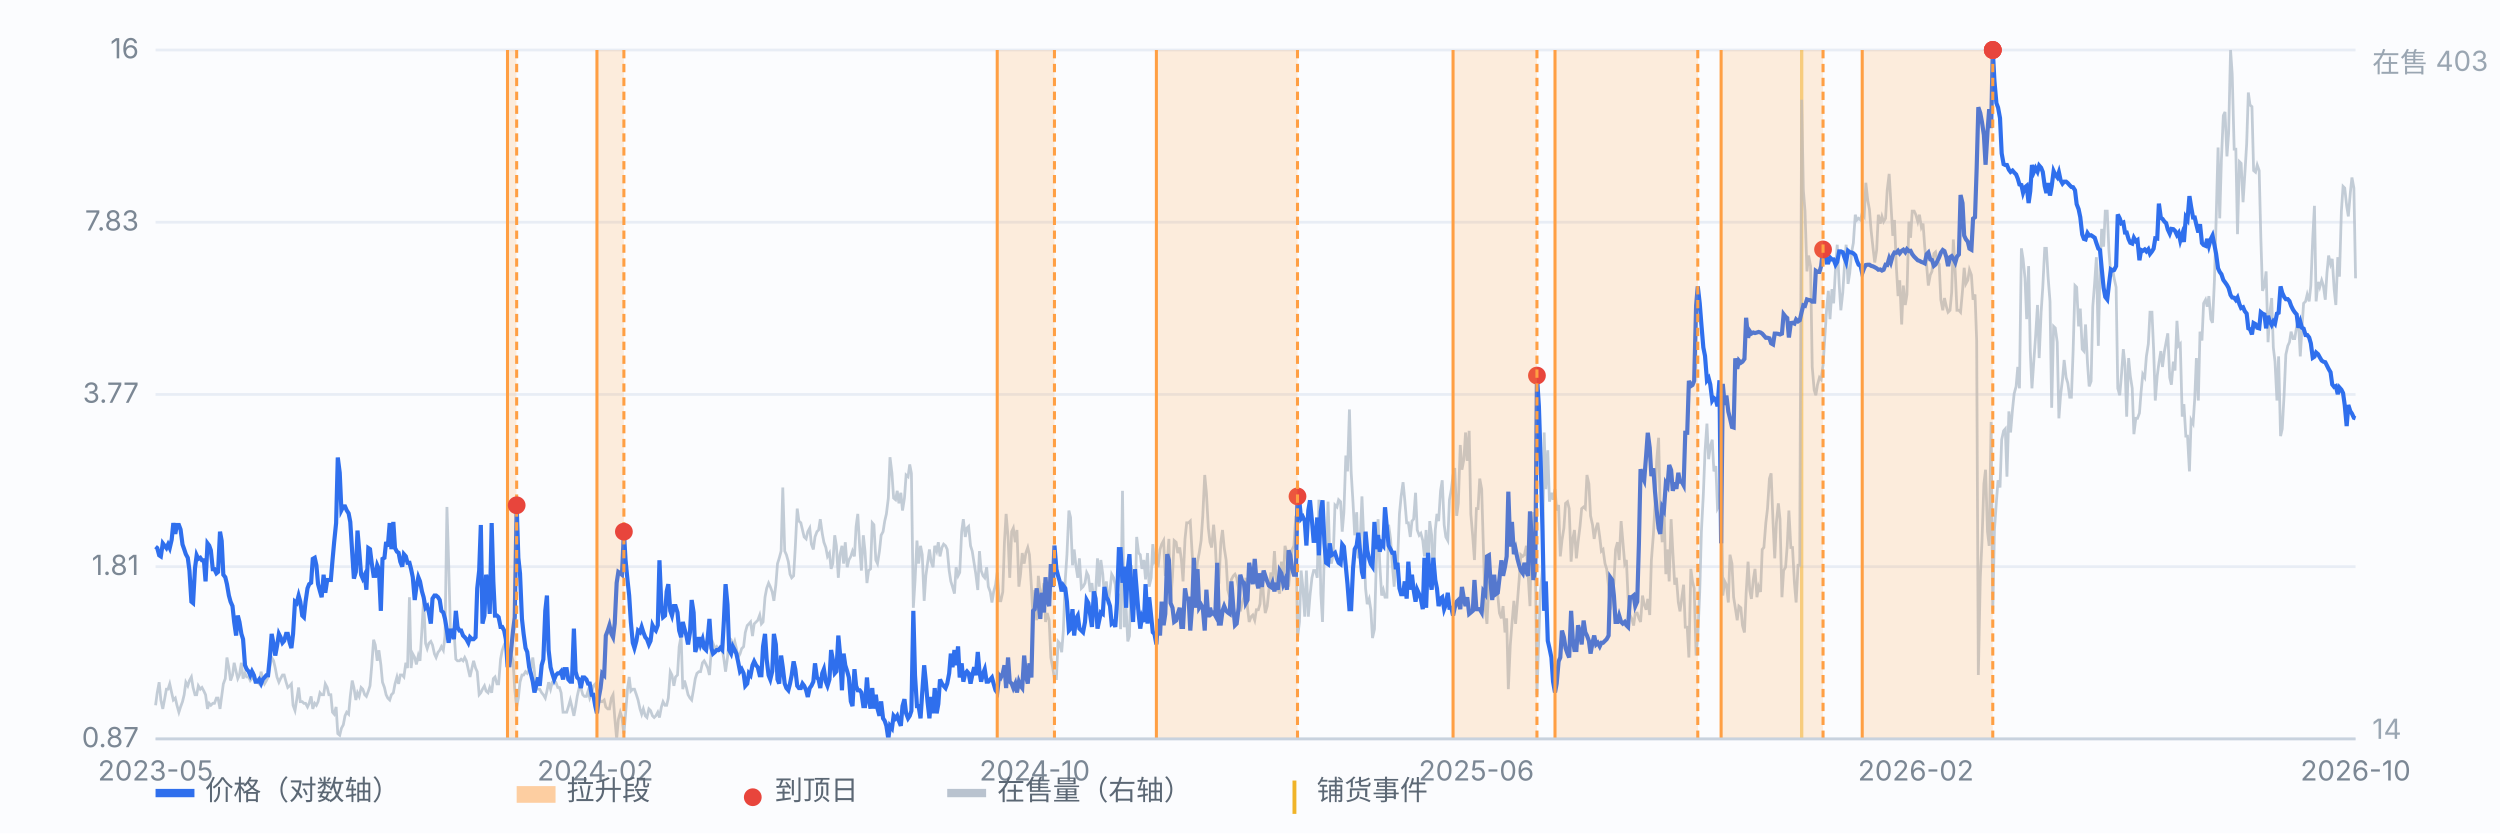
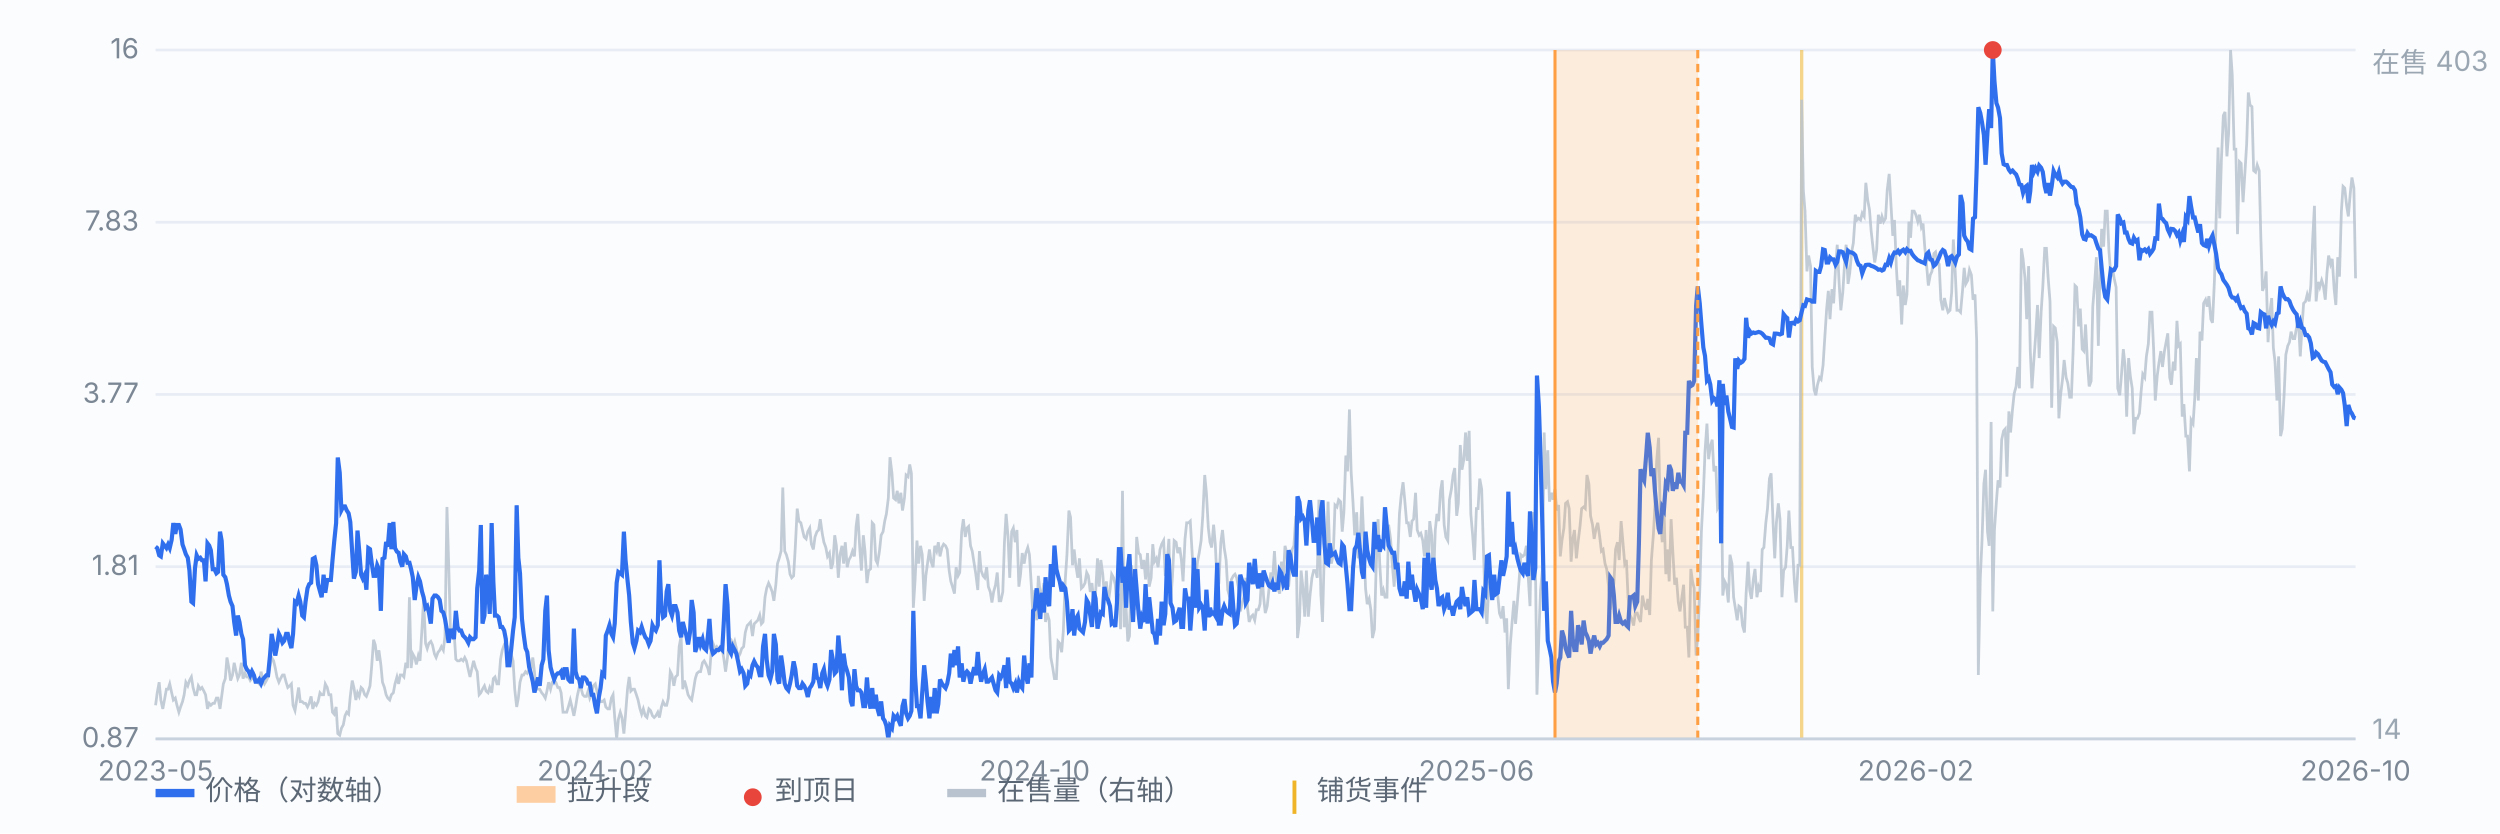
<svg xmlns="http://www.w3.org/2000/svg" viewBox="0 0 900 300" preserveAspectRatio="xMidYMid meet" style="width:100%;max-width:900px;height:auto;display:block" font-family="-apple-system,Segoe UI,Microsoft YaHei,sans-serif" font-size="10">
  <rect x="0" y="0" width="900" height="300" fill="#fbfcfe" />
  <line x1="56" y1="266.0" x2="848" y2="266.0" stroke="#e8edf5" stroke-width="1" />
  <text x="50" y="269.0" text-anchor="end" fill="#7b8794">0.87</text>
  <line x1="56" y1="204.0" x2="848" y2="204.0" stroke="#e8edf5" stroke-width="1" />
  <text x="50" y="207.0" text-anchor="end" fill="#7b8794">1.81</text>
  <line x1="56" y1="142.0" x2="848" y2="142.0" stroke="#e8edf5" stroke-width="1" />
  <text x="50" y="145.0" text-anchor="end" fill="#7b8794">3.77</text>
  <line x1="56" y1="80.0" x2="848" y2="80.0" stroke="#e8edf5" stroke-width="1" />
  <text x="50" y="83.0" text-anchor="end" fill="#7b8794">7.83</text>
  <line x1="56" y1="18.0" x2="848" y2="18.0" stroke="#e8edf5" stroke-width="1" />
  <text x="50" y="21.0" text-anchor="end" fill="#7b8794">16</text>
  <line x1="648.6" y1="18" x2="648.6" y2="266" stroke="#f0b429" stroke-width="1.2" opacity="0.55" />
  <path d="M56.0 253.9 L56.6 249.4 L57.3 245.6 L57.9 252.0 L58.6 255.2 L59.2 252.0 L59.9 248.1 L60.5 248.1 L61.1 246.2 L61.8 249.4 L62.4 252.0 L63.1 251.3 L63.7 253.9 L64.4 256.4 L65.0 254.5 L65.7 252.6 L66.3 250.1 L66.9 245.6 L67.6 246.9 L68.2 245.0 L68.9 243.7 L69.5 247.5 L70.2 250.1 L70.8 250.1 L71.4 246.9 L72.1 248.1 L72.7 247.5 L73.4 248.8 L74.0 250.1 L74.7 255.2 L75.3 253.2 L75.9 253.9 L76.6 253.2 L77.2 253.2 L77.9 251.3 L78.5 251.3 L79.2 255.2 L79.8 250.7 L80.4 246.2 L81.1 244.3 L81.7 236.7 L82.4 240.5 L83.0 245.0 L83.7 243.0 L84.3 238.6 L85.0 241.8 L85.6 244.3 L86.2 243.0 L86.9 238.6 L87.5 244.3 L88.2 242.4 L88.8 243.7 L89.5 243.7 L90.1 245.0 L90.7 244.3 L91.4 243.0 L92.0 245.6 L92.7 245.6 L93.3 246.2 L94.0 241.8 L94.6 245.0 L95.2 246.2 L95.9 245.0 L96.5 243.7 L97.2 239.9 L97.8 236.7 L98.5 237.9 L99.1 240.5 L99.7 243.7 L100.4 245.6 L101.0 244.3 L101.7 243.0 L102.3 243.0 L103.0 245.6 L103.6 247.5 L104.3 246.9 L104.9 246.2 L105.5 253.9 L106.2 255.8 L106.8 252.0 L107.5 247.5 L108.1 252.6 L108.8 252.6 L109.4 253.2 L110.0 253.2 L110.7 254.5 L111.3 253.2 L112.0 250.7 L112.6 255.2 L113.3 253.2 L113.9 253.9 L114.5 252.6 L115.2 249.4 L115.8 250.1 L116.5 250.1 L117.1 246.2 L117.8 247.5 L118.4 250.1 L119.1 250.1 L119.7 256.4 L120.3 257.1 L121.0 254.5 L121.6 264.1 L122.3 264.7 L122.9 262.2 L123.6 260.9 L124.2 257.7 L124.8 256.4 L125.5 257.1 L126.1 250.7 L126.8 245.0 L127.4 247.5 L128.1 252.0 L128.7 249.4 L129.3 250.7 L130.0 247.5 L130.6 248.1 L131.3 250.1 L131.9 250.7 L132.6 248.8 L133.2 246.9 L133.8 239.9 L134.5 230.3 L135.1 232.2 L135.8 237.9 L136.4 234.1 L137.1 239.2 L137.7 245.6 L138.4 247.5 L139.0 250.1 L139.6 251.3 L140.3 252.0 L140.9 250.1 L141.6 249.4 L142.2 246.2 L142.9 243.7 L143.5 246.2 L144.1 243.0 L144.8 243.0 L145.4 243.7 L146.1 238.6 L146.7 240.5 L147.4 215.0 L148.0 240.5 L148.6 235.4 L149.3 236.7 L149.9 239.2 L150.6 236.0 L151.2 237.9 L151.9 226.5 L152.5 215.6 L153.2 231.6 L153.8 233.5 L154.4 231.6 L155.1 230.9 L155.7 232.2 L156.4 235.4 L157.0 236.7 L157.7 234.8 L158.3 234.1 L158.9 232.8 L159.6 234.1 L160.2 229.0 L160.9 182.5 L161.5 202.2 L162.2 228.4 L162.8 226.5 L163.4 226.5 L164.1 237.3 L164.7 237.9 L165.4 237.9 L166.0 237.3 L166.7 237.9 L167.3 236.7 L167.9 237.9 L168.6 241.1 L169.2 243.7 L169.9 240.5 L170.5 237.9 L171.2 240.5 L171.8 241.8 L172.5 250.1 L173.1 249.4 L173.7 248.1 L174.4 246.9 L175.0 248.8 L175.7 249.4 L176.3 247.5 L177.0 249.4 L177.6 244.3 L178.2 243.7 L178.9 246.2 L179.5 246.2 L180.2 237.3 L180.8 234.1 L181.5 232.2 L182.1 232.8 L182.7 232.8 L183.4 234.8 L184.0 235.4 L184.7 237.9 L185.3 248.1 L186.0 254.5 L186.6 251.3 L187.2 245.6 L187.9 243.0 L188.5 243.0 L189.2 241.8 L189.8 242.4 L190.5 241.1 L191.1 241.1 L191.8 236.7 L192.4 241.8 L193.0 248.1 L193.7 248.1 L194.3 248.1 L195.0 249.4 L195.6 250.1 L196.3 251.3 L196.9 248.8 L197.5 245.6 L198.2 248.1 L198.8 245.6 L199.5 245.0 L200.1 245.6 L200.8 247.5 L201.4 247.5 L202.0 249.4 L202.7 256.4 L203.3 256.4 L204.0 256.4 L204.6 254.5 L205.3 252.0 L205.9 254.5 L206.6 257.7 L207.2 254.5 L207.8 250.7 L208.5 247.5 L209.1 247.5 L209.8 250.1 L210.4 250.7 L211.1 250.7 L211.7 248.8 L212.3 251.3 L213.0 249.4 L213.6 246.9 L214.3 246.2 L214.9 248.8 L215.6 251.3 L216.2 252.6 L216.8 252.6 L217.5 252.0 L218.1 254.5 L218.8 255.2 L219.4 255.2 L220.1 251.3 L220.7 250.1 L221.3 258.3 L222.0 266.0 L222.6 259.0 L223.3 256.4 L223.9 258.3 L224.6 264.1 L225.2 257.1 L225.9 248.1 L226.5 243.7 L227.1 248.8 L227.8 248.1 L228.4 248.1 L229.1 250.1 L229.7 252.0 L230.4 255.2 L231.0 257.1 L231.6 255.2 L232.3 257.7 L232.9 258.3 L233.6 255.2 L234.2 255.8 L234.9 257.7 L235.5 258.3 L236.1 257.7 L236.8 256.4 L237.4 258.3 L238.1 254.5 L238.7 252.6 L239.4 253.9 L240.0 253.9 L240.6 251.3 L241.3 241.8 L241.9 243.0 L242.6 246.9 L243.2 243.7 L243.9 243.0 L244.5 232.8 L245.2 229.0 L245.8 248.1 L246.4 245.0 L247.1 247.5 L247.7 250.1 L248.4 251.3 L249.0 252.0 L249.7 248.1 L250.3 244.3 L250.9 242.4 L251.6 241.8 L252.2 241.8 L252.9 238.6 L253.5 237.9 L254.2 239.2 L254.8 240.5 L255.4 243.0 L256.1 233.5 L256.7 231.6 L257.4 233.5 L258.0 232.8 L258.7 234.1 L259.3 232.8 L260.0 233.5 L260.6 237.3 L261.2 241.8 L261.9 236.7 L262.5 229.7 L263.2 230.3 L263.8 232.8 L264.5 230.9 L265.1 233.5 L265.7 236.7 L266.4 235.4 L267.0 233.5 L267.7 232.8 L268.3 227.7 L269.0 225.2 L269.6 224.6 L270.2 223.9 L270.9 229.0 L271.5 224.6 L272.2 223.9 L272.8 223.3 L273.5 221.4 L274.1 224.6 L274.7 223.9 L275.4 215.0 L276.0 211.8 L276.7 209.9 L277.3 211.2 L278.0 213.1 L278.6 216.3 L279.3 210.5 L279.9 202.9 L280.5 201.0 L281.2 198.4 L281.8 175.5 L282.5 198.4 L283.1 199.7 L283.8 202.2 L284.4 206.7 L285.0 208.0 L285.7 207.3 L286.3 197.1 L287.0 183.1 L287.6 187.6 L288.3 188.2 L288.9 190.8 L289.5 193.3 L290.2 194.0 L290.8 191.4 L291.5 190.1 L292.1 195.9 L292.8 197.8 L293.4 193.3 L294.1 191.4 L294.7 190.8 L295.3 186.9 L296.0 192.0 L296.6 195.2 L297.3 197.1 L297.9 200.3 L298.6 199.1 L299.2 204.8 L299.8 202.9 L300.5 192.7 L301.1 196.5 L301.8 208.0 L302.4 199.7 L303.1 196.5 L303.7 202.9 L304.3 195.2 L305.0 204.2 L305.6 201.6 L306.3 200.3 L306.9 198.4 L307.6 200.3 L308.2 189.5 L308.8 185.0 L309.5 197.1 L310.1 205.4 L310.8 192.7 L311.4 198.4 L312.1 209.9 L312.7 205.4 L313.4 204.8 L314.0 188.2 L314.6 188.9 L315.3 201.6 L315.9 202.9 L316.6 198.4 L317.2 192.7 L317.9 191.4 L318.5 187.6 L319.1 185.0 L319.8 179.3 L320.4 164.6 L321.1 170.4 L321.7 179.3 L322.4 179.9 L323.0 176.7 L323.6 181.2 L324.3 177.4 L324.9 183.8 L325.6 179.3 L326.2 171.0 L326.9 171.6 L327.5 167.2 L328.1 170.4 L328.8 218.8 L329.4 209.3 L330.1 194.6 L330.7 202.9 L331.4 196.5 L332.0 199.7 L332.7 216.3 L333.3 207.3 L333.9 202.9 L334.6 197.8 L335.2 202.2 L335.9 204.2 L336.5 196.5 L337.2 198.4 L337.8 195.2 L338.4 200.3 L339.1 197.1 L339.7 195.9 L340.4 196.5 L341.0 197.8 L341.7 205.4 L342.3 209.3 L342.9 211.2 L343.6 213.7 L344.2 204.2 L344.9 207.3 L345.5 206.1 L346.2 191.4 L346.8 186.9 L347.5 193.3 L348.1 190.1 L348.7 189.5 L349.4 196.5 L350.0 198.4 L350.7 202.9 L351.3 206.7 L352.0 212.4 L352.6 198.4 L353.2 205.4 L353.9 207.3 L354.5 208.0 L355.2 204.2 L355.8 211.2 L356.5 213.1 L357.1 216.9 L357.7 213.1 L358.4 210.5 L359.0 206.1 L359.7 216.3 L360.3 216.3 L361.0 213.1 L361.6 195.2 L362.2 185.0 L362.9 193.3 L363.5 208.0 L364.2 191.4 L364.8 190.1 L365.5 195.2 L366.1 190.8 L366.8 211.2 L367.4 206.7 L368.0 199.1 L368.7 202.9 L369.3 199.1 L370.0 197.1 L370.6 199.7 L371.3 211.2 L371.9 222.6 L372.5 212.4 L373.2 223.3 L373.8 207.3 L374.5 213.7 L375.1 214.4 L375.8 209.9 L376.4 223.9 L377.0 220.7 L377.7 223.3 L378.3 236.7 L379.0 240.5 L379.6 244.3 L380.3 244.3 L380.9 230.9 L381.5 231.6 L382.2 234.8 L382.8 227.1 L383.5 208.6 L384.1 199.7 L384.8 183.8 L385.4 186.3 L386.1 203.5 L386.7 197.8 L387.3 203.5 L388.0 208.0 L388.6 201.0 L389.3 211.8 L389.9 211.2 L390.6 209.9 L391.2 206.1 L391.8 207.3 L392.5 213.1 L393.1 209.9 L393.8 216.9 L394.4 213.7 L395.1 201.0 L395.7 211.2 L396.3 201.6 L397.0 206.7 L397.6 215.0 L398.3 209.3 L398.9 217.5 L399.6 212.4 L400.2 206.7 L400.9 208.0 L401.5 210.5 L402.1 219.5 L402.8 213.7 L403.4 226.5 L404.1 176.7 L404.7 225.8 L405.4 218.8 L406.0 230.9 L406.6 229.0 L407.3 203.5 L407.9 209.3 L408.6 219.5 L409.2 193.3 L409.9 199.1 L410.5 199.7 L411.1 204.8 L411.8 201.6 L412.4 208.6 L413.1 199.1 L413.7 211.2 L414.4 208.0 L415.0 195.9 L415.6 202.2 L416.3 201.0 L416.9 204.2 L417.6 197.8 L418.2 195.9 L418.9 194.6 L419.5 207.3 L420.2 202.2 L420.8 194.0 L421.4 216.9 L422.1 207.3 L422.7 194.6 L423.4 195.2 L424.0 199.1 L424.7 197.1 L425.3 201.6 L425.9 209.3 L426.6 194.0 L427.2 188.2 L427.9 188.2 L428.5 187.6 L429.2 199.7 L429.8 208.6 L430.4 209.3 L431.1 202.2 L431.7 199.1 L432.4 194.6 L433.0 185.7 L433.7 171.0 L434.3 177.4 L435.0 190.1 L435.6 195.2 L436.2 197.1 L436.9 188.9 L437.5 195.9 L438.2 210.5 L438.8 209.9 L439.5 195.2 L440.1 190.8 L440.7 197.1 L441.4 201.6 L442.0 212.4 L442.7 215.0 L443.3 208.6 L444.0 207.3 L444.6 206.7 L445.2 208.0 L445.9 211.8 L446.5 220.1 L447.2 216.9 L447.8 215.0 L448.5 208.0 L449.1 218.8 L449.7 223.9 L450.4 222.0 L451.0 221.4 L451.7 223.3 L452.3 219.5 L453.0 219.5 L453.6 217.5 L454.3 206.1 L454.9 215.0 L455.5 220.7 L456.2 218.2 L456.8 212.4 L457.5 206.1 L458.1 209.3 L458.8 198.4 L459.4 208.6 L460.0 211.8 L460.7 213.7 L461.3 202.2 L462.0 208.0 L462.6 196.5 L463.3 199.1 L463.9 211.2 L464.5 204.2 L465.2 197.8 L465.8 196.5 L466.5 185.7 L467.1 229.7 L467.8 223.9 L468.4 205.4 L469.0 211.2 L469.7 222.0 L470.3 205.4 L471.0 222.0 L471.6 214.4 L472.3 208.0 L472.9 205.4 L473.6 205.4 L474.2 208.0 L474.8 179.9 L475.5 213.7 L476.1 223.9 L476.8 197.1 L477.4 202.2 L478.1 180.6 L478.7 199.1 L479.3 202.9 L480.0 199.1 L480.6 181.8 L481.3 182.5 L481.9 179.9 L482.6 180.6 L483.2 191.4 L483.8 184.4 L484.5 164.0 L485.1 169.7 L485.8 147.4 L486.4 169.7 L487.1 181.2 L487.7 192.7 L488.4 184.4 L489.0 201.0 L489.6 196.5 L490.3 178.7 L490.9 192.7 L491.6 211.8 L492.2 217.5 L492.9 215.6 L493.5 219.5 L494.1 229.7 L494.8 226.5 L495.4 204.8 L496.1 186.9 L496.7 202.9 L497.4 214.4 L498.0 212.4 L498.6 215.0 L499.3 215.0 L499.9 188.9 L500.6 194.0 L501.2 202.9 L501.9 211.2 L502.5 199.7 L503.1 202.9 L503.8 185.0 L504.4 178.7 L505.1 173.6 L505.7 179.9 L506.4 188.2 L507.0 188.2 L507.7 193.3 L508.3 187.6 L508.9 186.9 L509.6 177.4 L510.2 190.8 L510.9 192.7 L511.5 192.0 L512.2 194.6 L512.8 200.3 L513.4 190.8 L514.1 205.4 L514.7 187.6 L515.4 192.7 L516.0 210.5 L516.7 190.8 L517.3 185.0 L517.9 187.6 L518.6 176.7 L519.2 172.9 L519.9 188.9 L520.5 193.3 L521.2 194.6 L521.8 179.9 L522.5 176.1 L523.1 171.0 L523.7 168.5 L524.4 185.7 L525.0 181.2 L525.7 160.2 L526.3 169.1 L527.0 165.3 L527.6 155.7 L528.2 165.9 L528.9 155.1 L529.5 185.0 L530.2 193.3 L530.8 201.6 L531.5 183.1 L532.1 183.1 L532.7 172.3 L533.4 176.1 L534.0 196.5 L534.7 219.5 L535.3 224.6 L536.0 209.9 L536.6 208.6 L537.2 212.4 L537.9 211.8 L538.5 209.9 L539.2 214.4 L539.8 220.7 L540.5 222.6 L541.1 218.2 L541.8 227.7 L542.4 222.6 L543.0 248.1 L543.7 232.2 L544.3 224.6 L545.0 216.3 L545.6 224.6 L546.3 216.3 L546.9 208.6 L547.5 199.7 L548.2 200.3 L548.8 199.7 L549.5 196.5 L550.1 206.7 L550.8 218.2 L551.4 187.6 L552.0 184.4 L552.7 197.8 L553.3 250.1 L554.0 228.4 L554.6 212.4 L555.3 204.8 L555.9 155.7 L556.5 176.1 L557.2 162.1 L557.8 180.6 L558.5 177.4 L559.1 179.9 L559.8 176.1 L560.4 183.8 L561.1 181.8 L561.7 200.3 L562.3 194.6 L563.0 190.1 L563.6 181.2 L564.3 180.6 L564.9 183.1 L565.6 202.2 L566.2 194.0 L566.8 190.8 L567.5 201.0 L568.1 195.2 L568.8 189.5 L569.4 183.1 L570.1 182.5 L570.7 183.1 L571.3 171.0 L572.0 174.2 L572.6 185.7 L573.3 188.9 L573.9 194.0 L574.6 190.1 L575.2 188.2 L575.9 193.3 L576.5 198.4 L577.1 197.8 L577.8 202.9 L578.4 204.8 L579.1 211.2 L579.7 219.5 L580.4 215.0 L581.0 209.9 L581.6 197.8 L582.3 195.2 L582.9 201.6 L583.6 187.6 L584.2 194.6 L584.9 202.9 L585.5 201.6 L586.1 215.0 L586.8 221.4 L587.4 222.6 L588.1 225.2 L588.7 220.7 L589.4 220.7 L590.0 222.6 L590.6 223.9 L591.3 214.4 L591.9 217.5 L592.6 219.5 L593.2 215.6 L593.9 221.4 L594.5 201.6 L595.2 192.7 L595.8 181.8 L596.4 165.9 L597.1 157.6 L597.7 185.0 L598.4 195.2 L599.0 181.8 L599.7 206.7 L600.3 197.8 L600.9 209.3 L601.6 186.9 L602.2 198.4 L602.9 210.5 L603.5 208.0 L604.2 216.9 L604.8 220.1 L605.4 215.6 L606.1 210.5 L606.7 225.8 L607.4 225.8 L608.0 236.7 L608.7 204.8 L609.3 209.3 L609.9 211.8 L610.6 236.0 L611.2 229.0 L611.9 213.1 L612.5 191.4 L613.2 178.0 L613.8 162.7 L614.5 152.5 L615.1 165.3 L615.7 160.8 L616.4 158.3 L617.0 169.7 L617.7 167.8 L618.3 183.1 L619.0 181.8 L619.6 164.0 L620.2 214.4 L620.9 209.3 L621.5 210.5 L622.2 216.9 L622.8 199.7 L623.5 202.9 L624.1 215.0 L624.7 218.8 L625.4 223.3 L626.0 218.2 L626.7 218.8 L627.3 225.2 L628.0 227.7 L628.6 213.7 L629.3 202.2 L629.9 212.4 L630.5 215.6 L631.2 208.6 L631.8 204.8 L632.5 215.0 L633.1 211.2 L633.8 213.1 L634.4 197.8 L635.0 197.1 L635.7 188.2 L636.3 183.1 L637.0 172.3 L637.6 170.4 L638.3 188.2 L638.9 201.0 L639.5 188.2 L640.2 181.2 L640.8 186.9 L641.5 215.0 L642.1 205.4 L642.8 204.2 L643.4 196.5 L644.0 183.8 L644.7 197.1 L645.3 197.1 L646.0 209.9 L646.6 216.9 L647.3 203.5 L647.9 203.5 L648.6 35.9 L649.2 68.4 L649.8 76.0 L650.5 97.7 L651.1 92.0 L651.8 95.8 L652.4 132.1 L653.1 140.4 L653.7 142.3 L654.3 138.5 L655.0 135.9 L655.6 136.6 L656.3 131.5 L656.9 121.9 L657.6 111.1 L658.2 104.7 L658.8 114.9 L659.5 104.1 L660.1 109.2 L660.8 96.4 L661.4 88.1 L662.1 102.2 L662.7 111.7 L663.4 105.3 L664.0 95.8 L664.6 88.1 L665.3 102.2 L665.9 98.3 L666.6 90.7 L667.2 87.5 L667.9 77.3 L668.5 79.2 L669.1 78.6 L669.8 79.2 L670.4 76.7 L671.1 77.9 L671.7 65.8 L672.4 72.2 L673.0 75.4 L673.6 83.0 L674.3 89.4 L674.9 94.5 L675.6 90.0 L676.2 77.3 L676.9 80.5 L677.5 77.9 L678.1 79.8 L678.8 78.6 L679.4 68.4 L680.1 62.6 L680.7 72.8 L681.4 84.9 L682.0 79.2 L682.7 96.4 L683.3 106.6 L683.9 100.9 L684.6 116.8 L685.2 102.8 L685.9 109.8 L686.5 106.0 L687.2 79.8 L687.8 85.6 L688.4 76.0 L689.1 76.0 L689.7 77.3 L690.4 79.8 L691.0 77.3 L691.7 81.8 L692.3 80.5 L692.9 88.8 L693.6 95.8 L694.2 102.8 L694.9 99.0 L695.5 97.7 L696.2 91.3 L696.8 90.7 L697.4 93.9 L698.1 95.1 L698.7 107.9 L699.4 111.7 L700.0 107.3 L700.7 110.4 L701.3 112.4 L702.0 111.7 L702.6 105.3 L703.2 86.2 L703.9 98.3 L704.5 111.7 L705.2 111.7 L705.8 112.4 L706.5 104.7 L707.1 96.4 L707.7 102.2 L708.4 100.9 L709.0 97.1 L709.7 99.0 L710.3 107.9 L711.0 106.0 L711.6 122.6 L712.2 243.0 L712.9 208.0 L713.5 195.2 L714.2 174.2 L714.8 169.1 L715.5 191.4 L716.1 196.5 L716.8 151.9 L717.4 220.1 L718.0 190.8 L718.7 180.6 L719.3 172.9 L720.0 175.5 L720.6 158.3 L721.3 155.1 L721.9 154.4 L722.5 171.6 L723.2 148.1 L723.8 155.7 L724.5 147.4 L725.1 141.7 L725.8 139.1 L726.4 132.1 L727.0 139.8 L727.7 89.4 L728.3 93.2 L729.0 100.2 L729.6 114.9 L730.3 95.8 L730.9 126.4 L731.5 139.8 L732.2 129.6 L732.8 121.3 L733.5 109.8 L734.1 128.9 L734.8 112.4 L735.4 103.4 L736.1 89.4 L736.7 89.4 L737.3 99.6 L738.0 108.5 L738.6 146.8 L739.3 117.5 L739.9 118.1 L740.6 123.2 L741.2 150.6 L741.8 142.3 L742.5 136.6 L743.1 129.6 L743.8 135.9 L744.4 137.9 L745.1 143.0 L745.7 143.0 L746.3 127.0 L747.0 102.8 L747.6 103.4 L748.3 117.5 L748.9 111.1 L749.6 125.7 L750.2 126.4 L750.8 116.8 L751.5 130.8 L752.1 139.1 L752.8 137.2 L753.4 110.4 L754.1 101.5 L754.7 92.6 L755.4 124.5 L756.0 97.1 L756.6 82.4 L757.3 88.8 L757.9 76.0 L758.6 76.0 L759.2 90.0 L759.9 99.6 L760.5 96.4 L761.1 100.2 L761.8 103.4 L762.4 139.8 L763.1 142.3 L763.7 135.3 L764.4 125.7 L765.0 131.5 L765.6 150.0 L766.3 128.9 L766.9 135.3 L767.6 139.8 L768.2 156.3 L768.9 150.6 L769.5 150.6 L770.2 148.7 L770.8 141.0 L771.4 134.7 L772.1 135.9 L772.7 128.3 L773.4 123.8 L774.0 112.4 L774.7 112.4 L775.3 125.7 L775.9 144.2 L776.6 135.3 L777.2 130.8 L777.9 126.4 L778.5 132.1 L779.2 126.4 L779.8 123.2 L780.4 120.0 L781.1 135.9 L781.7 138.5 L782.4 130.2 L783.0 133.4 L783.7 115.5 L784.3 124.5 L784.9 123.8 L785.6 150.0 L786.2 145.5 L786.9 157.0 L787.5 157.0 L788.2 169.7 L788.8 151.2 L789.5 152.5 L790.1 143.6 L790.7 128.9 L791.4 144.2 L792.0 119.4 L792.7 122.6 L793.3 109.2 L794.0 107.9 L794.6 110.4 L795.2 106.6 L795.9 114.9 L796.5 116.2 L797.2 100.9 L797.8 79.2 L798.5 53.1 L799.1 78.6 L799.7 57.5 L800.4 41.6 L801.0 40.3 L801.7 56.3 L802.3 48.0 L803.0 18.0 L803.6 26.9 L804.3 53.7 L804.9 53.7 L805.5 84.3 L806.2 58.2 L806.8 58.8 L807.5 72.8 L808.1 63.3 L808.8 51.8 L809.4 33.3 L810.0 37.8 L810.7 38.4 L811.3 61.4 L812.0 62.0 L812.6 59.4 L813.3 61.4 L813.9 85.6 L814.5 104.7 L815.2 102.8 L815.8 97.7 L816.5 123.2 L817.1 113.0 L817.8 107.3 L818.4 125.1 L819.0 130.2 L819.7 144.2 L820.3 128.3 L821.0 157.0 L821.6 154.4 L822.3 141.7 L822.9 127.7 L823.6 124.5 L824.2 123.2 L824.8 119.4 L825.5 121.9 L826.1 121.9 L826.8 117.5 L827.4 114.9 L828.1 128.3 L828.7 118.1 L829.3 109.2 L830.0 108.5 L830.6 106.0 L831.3 108.5 L831.9 102.8 L832.6 85.6 L833.2 74.1 L833.8 108.5 L834.5 101.5 L835.1 103.4 L835.8 100.9 L836.4 102.8 L837.1 107.9 L837.7 98.3 L838.3 92.0 L839.0 95.1 L839.6 93.2 L840.3 104.1 L840.9 109.8 L841.6 92.6 L842.2 99.6 L842.9 76.0 L843.5 67.1 L844.1 67.7 L844.8 74.1 L845.4 77.9 L846.1 69.6 L846.7 63.9 L847.4 67.7 L848.0 100.2" fill="none" stroke="#b9c3cf" stroke-width="1" opacity="0.85" />
  <text x="854" y="26" fill="#9aa6b2">在售 403</text>
  <text x="854" y="266" fill="#9aa6b2">14</text>
  <path d="M56.0 196.8 L56.6 197.3 L57.3 199.9 L57.9 200.3 L58.6 195.6 L59.2 196.4 L59.9 197.3 L60.5 196.0 L61.1 197.3 L61.8 194.3 L62.4 188.3 L63.1 192.2 L63.7 189.0 L64.4 189.0 L65.0 190.6 L65.7 196.0 L66.3 197.7 L66.9 199.5 L67.6 200.8 L68.2 205.4 L68.9 216.6 L69.5 217.1 L70.2 204.5 L70.8 199.9 L71.4 201.2 L72.1 200.8 L72.7 201.7 L73.4 201.7 L74.0 209.3 L74.7 195.6 L75.3 196.4 L75.9 198.1 L76.6 204.9 L77.2 204.9 L77.9 206.4 L78.5 205.9 L79.2 191.4 L79.8 194.7 L80.4 206.9 L81.1 207.8 L81.7 210.3 L82.4 214.4 L83.0 216.6 L83.7 218.2 L84.3 223.9 L85.0 228.8 L85.6 221.6 L86.2 223.9 L86.9 228.2 L87.5 230.1 L88.2 239.5 L88.8 240.9 L89.5 241.7 L90.1 243.1 L90.7 241.7 L91.4 243.1 L92.0 245.4 L92.7 245.4 L93.3 244.6 L94.0 246.1 L94.6 244.6 L95.2 243.9 L95.9 243.1 L96.5 243.1 L97.2 236.0 L97.8 228.2 L98.5 232.0 L99.1 236.0 L99.7 232.7 L100.4 228.2 L101.0 229.4 L101.7 231.4 L102.3 230.7 L103.0 228.2 L103.6 228.2 L104.3 231.4 L104.9 233.3 L105.5 228.2 L106.2 216.6 L106.8 217.1 L107.5 214.4 L108.1 216.6 L108.8 221.6 L109.4 222.2 L110.0 216.6 L110.7 211.8 L111.3 210.3 L112.0 209.8 L112.6 201.2 L113.3 200.8 L113.9 203.5 L114.5 210.3 L115.2 212.9 L115.8 215.0 L116.5 206.9 L117.1 213.4 L117.8 208.8 L118.4 208.8 L119.1 208.8 L119.7 201.7 L120.3 195.1 L121.0 188.3 L121.6 164.7 L122.3 170.2 L122.9 183.7 L123.6 182.3 L124.2 182.3 L124.8 183.7 L125.5 184.8 L126.1 187.9 L126.8 199.0 L127.4 208.3 L128.1 205.9 L128.7 191.0 L129.3 198.1 L130.0 206.9 L130.6 208.3 L131.3 206.9 L131.9 212.3 L132.6 197.3 L133.2 197.7 L133.8 202.6 L134.5 207.3 L135.1 207.3 L135.8 203.5 L136.4 204.9 L137.1 219.9 L137.7 201.2 L138.4 200.8 L139.0 195.1 L139.6 196.8 L140.3 188.3 L140.9 197.7 L141.6 187.9 L142.2 197.3 L142.9 198.6 L143.5 199.0 L144.1 202.2 L144.8 204.0 L145.4 199.5 L146.1 200.3 L146.7 202.6 L147.4 202.6 L148.0 204.9 L148.6 207.8 L149.3 216.0 L149.9 211.3 L150.6 207.8 L151.2 209.3 L151.9 212.9 L152.5 215.0 L153.2 218.8 L153.8 218.2 L154.4 220.5 L155.1 224.5 L155.7 215.5 L156.4 214.4 L157.0 214.4 L157.7 215.0 L158.3 216.0 L158.9 219.9 L159.6 220.5 L160.2 222.8 L160.9 227.0 L161.5 231.4 L162.2 227.0 L162.8 227.0 L163.4 230.1 L164.1 219.9 L164.7 225.7 L165.4 227.0 L166.0 227.0 L166.7 228.8 L167.3 229.4 L167.9 230.1 L168.6 231.4 L169.2 229.4 L169.9 230.1 L170.5 230.1 L171.2 229.4 L171.8 211.8 L172.5 205.4 L173.1 189.0 L173.7 224.5 L174.4 221.6 L175.0 206.9 L175.7 210.8 L176.3 221.0 L177.0 188.3 L177.6 209.3 L178.2 221.6 L178.9 221.6 L179.5 222.2 L180.2 225.7 L180.8 225.7 L181.5 227.0 L182.1 230.1 L182.7 239.5 L183.4 239.5 L184.0 234.0 L184.7 227.0 L185.3 222.2 L186.0 181.9 L186.6 200.8 L187.2 206.4 L187.9 222.8 L188.5 228.2 L189.2 233.3 L189.8 234.7 L190.5 240.2 L191.1 242.4 L191.8 245.4 L192.4 249.3 L193.0 246.9 L193.7 243.9 L194.3 246.9 L195.0 239.5 L195.6 237.4 L196.3 219.9 L196.9 214.4 L197.5 234.0 L198.2 240.2 L198.8 242.4 L199.5 244.6 L200.1 243.1 L200.8 242.4 L201.4 242.4 L202.0 241.7 L202.7 244.6 L203.3 240.9 L204.0 240.9 L204.6 244.6 L205.3 245.4 L205.9 245.4 L206.6 226.3 L207.2 241.7 L207.8 243.9 L208.5 244.6 L209.1 247.7 L209.8 243.9 L210.4 243.9 L211.1 244.6 L211.7 246.1 L212.3 246.1 L213.0 250.1 L213.6 250.1 L214.3 254.2 L214.9 256.8 L215.6 250.9 L216.2 247.7 L216.8 242.4 L217.5 243.1 L218.1 228.8 L218.8 227.0 L219.4 225.1 L220.1 228.2 L220.7 229.4 L221.3 224.5 L222.0 209.8 L222.6 205.9 L223.3 206.4 L223.9 206.9 L224.6 191.4 L225.2 201.7 L225.9 208.8 L226.5 214.4 L227.1 223.9 L227.8 231.4 L228.4 233.3 L229.1 230.7 L229.7 227.0 L230.4 227.6 L231.0 225.7 L231.6 227.6 L232.3 229.4 L232.9 230.1 L233.6 232.0 L234.2 230.7 L234.9 225.1 L235.5 226.3 L236.1 227.0 L236.8 225.1 L237.4 201.7 L238.1 218.2 L238.7 222.2 L239.4 221.6 L240.0 212.9 L240.6 210.3 L241.3 219.9 L241.9 221.6 L242.6 218.2 L243.2 218.2 L243.9 220.5 L244.5 227.0 L245.2 229.4 L245.8 223.9 L246.4 226.3 L247.1 228.8 L247.7 232.0 L248.4 227.6 L249.0 216.0 L249.7 220.5 L250.3 234.7 L250.9 232.7 L251.6 229.4 L252.2 232.0 L252.9 230.1 L253.5 233.3 L254.2 234.0 L254.8 229.4 L255.4 222.8 L256.1 233.3 L256.7 235.3 L257.4 234.7 L258.0 234.0 L258.7 234.0 L259.3 233.3 L260.0 234.0 L260.6 223.4 L261.2 210.3 L261.9 217.7 L262.5 234.0 L263.2 235.3 L263.8 232.7 L264.5 234.0 L265.1 235.3 L265.7 238.1 L266.4 241.7 L267.0 240.9 L267.7 242.4 L268.3 246.9 L269.0 246.1 L269.6 242.4 L270.2 243.1 L270.9 239.5 L271.5 238.1 L272.2 239.5 L272.8 240.2 L273.5 243.1 L274.1 243.1 L274.7 232.7 L275.4 228.2 L276.0 237.4 L276.7 243.1 L277.3 244.6 L278.0 241.7 L278.6 228.2 L279.3 232.0 L279.9 244.6 L280.5 246.1 L281.2 236.0 L281.8 240.2 L282.5 246.1 L283.1 247.7 L283.8 248.5 L284.4 246.1 L285.0 243.1 L285.7 238.1 L286.3 240.9 L287.0 246.9 L287.6 247.7 L288.3 247.7 L288.9 246.1 L289.5 246.9 L290.2 248.5 L290.8 250.9 L291.5 247.7 L292.1 246.9 L292.8 245.4 L293.4 238.8 L294.1 243.9 L294.7 244.6 L295.3 247.7 L296.0 242.4 L296.6 240.9 L297.3 245.4 L297.9 246.9 L298.6 244.6 L299.2 234.0 L299.8 237.4 L300.5 242.4 L301.1 241.7 L301.8 228.8 L302.4 235.3 L303.1 248.5 L303.7 235.3 L304.3 239.5 L305.0 241.7 L305.6 243.9 L306.3 252.5 L306.9 254.2 L307.6 240.9 L308.2 246.9 L308.8 248.5 L309.5 248.5 L310.1 249.3 L310.8 254.2 L311.4 254.2 L312.1 243.9 L312.7 251.7 L313.4 255.1 L314.0 247.7 L314.6 255.1 L315.3 250.1 L315.9 255.1 L316.6 257.7 L317.2 252.5 L317.9 258.6 L318.5 259.5 L319.1 261.3 L319.8 266.0 L320.4 261.3 L321.1 262.2 L321.7 257.7 L322.4 258.6 L323.0 257.7 L323.6 259.5 L324.3 261.3 L324.9 254.2 L325.6 251.7 L326.2 256.8 L326.9 258.6 L327.5 257.7 L328.1 255.9 L328.8 219.9 L329.4 243.1 L330.1 254.2 L330.7 254.2 L331.4 258.6 L332.0 249.3 L332.7 239.5 L333.3 245.4 L333.9 252.5 L334.6 258.6 L335.2 250.9 L335.9 256.8 L336.5 247.7 L337.2 256.8 L337.8 253.4 L338.4 244.6 L339.1 246.1 L339.7 246.9 L340.4 247.7 L341.0 246.1 L341.7 242.4 L342.3 235.3 L342.9 240.2 L343.6 234.0 L344.2 239.5 L344.9 232.7 L345.5 243.9 L346.2 238.8 L346.8 245.4 L347.5 242.4 L348.1 241.7 L348.7 242.4 L349.4 246.1 L350.0 243.1 L350.7 240.2 L351.3 243.1 L352.0 234.7 L352.6 241.7 L353.2 245.4 L353.9 242.4 L354.5 240.9 L355.2 245.4 L355.8 245.4 L356.5 244.6 L357.1 243.9 L357.7 246.1 L358.4 248.5 L359.0 249.3 L359.7 243.1 L360.3 243.9 L361.0 242.4 L361.6 239.5 L362.2 247.7 L362.9 236.7 L363.5 245.4 L364.2 246.1 L364.8 247.7 L365.5 246.1 L366.1 249.3 L366.8 245.4 L367.4 246.9 L368.0 247.7 L368.7 236.0 L369.3 243.1 L370.0 246.1 L370.6 238.8 L371.3 243.9 L371.9 219.9 L372.5 219.3 L373.2 211.8 L373.8 216.0 L374.5 222.8 L375.1 213.4 L375.8 220.5 L376.4 207.8 L377.0 216.0 L377.7 218.2 L378.3 203.1 L379.0 211.3 L379.6 196.4 L380.3 204.9 L380.9 207.3 L381.5 209.3 L382.2 212.9 L382.8 210.8 L383.5 211.8 L384.1 216.6 L384.8 227.0 L385.4 226.3 L386.1 219.3 L386.7 228.8 L387.3 222.8 L388.0 221.6 L388.6 226.3 L389.3 227.0 L389.9 227.6 L390.6 223.9 L391.2 216.0 L391.8 217.1 L392.5 221.6 L393.1 225.7 L393.8 212.9 L394.4 215.5 L395.1 226.3 L395.7 223.4 L396.3 220.5 L397.0 221.0 L397.6 211.3 L398.3 215.0 L398.9 216.0 L399.6 218.2 L400.2 224.5 L400.9 223.9 L401.5 225.7 L402.1 217.1 L402.8 197.7 L403.4 197.7 L404.1 209.8 L404.7 204.0 L405.4 218.8 L406.0 204.9 L406.6 199.5 L407.3 215.0 L407.9 223.9 L408.6 204.9 L409.2 212.3 L409.9 221.0 L410.5 226.3 L411.1 222.2 L411.8 223.9 L412.4 210.3 L413.1 224.5 L413.7 215.0 L414.4 221.6 L415.0 227.6 L415.6 228.2 L416.3 232.0 L416.9 222.8 L417.6 228.8 L418.2 216.6 L418.9 225.1 L419.5 221.0 L420.2 199.5 L420.8 201.7 L421.4 217.1 L422.1 218.8 L422.7 223.9 L423.4 223.4 L424.0 221.0 L424.7 218.8 L425.3 225.7 L425.9 225.7 L426.6 211.8 L427.2 215.5 L427.9 215.5 L428.5 227.0 L429.2 217.7 L429.8 200.8 L430.4 218.8 L431.1 204.9 L431.7 218.8 L432.4 217.7 L433.0 218.8 L433.7 227.0 L434.3 212.3 L435.0 222.2 L435.6 218.8 L436.2 221.0 L436.9 220.5 L437.5 221.6 L438.2 202.6 L438.8 224.5 L439.5 224.5 L440.1 219.9 L440.7 218.2 L441.4 219.9 L442.0 220.5 L442.7 221.0 L443.3 209.3 L444.0 218.8 L444.6 225.1 L445.2 224.5 L445.9 218.8 L446.5 206.9 L447.2 209.3 L447.8 209.8 L448.5 217.1 L449.1 216.0 L449.7 202.6 L450.4 206.9 L451.0 210.3 L451.7 201.2 L452.3 208.8 L453.0 211.8 L453.6 206.4 L454.3 211.3 L454.9 205.4 L455.5 207.3 L456.2 209.3 L456.8 210.8 L457.5 211.3 L458.1 209.8 L458.8 212.9 L459.4 209.8 L460.0 212.3 L460.7 205.4 L461.3 206.4 L462.0 210.3 L462.6 208.8 L463.3 212.3 L463.9 198.1 L464.5 199.9 L465.2 204.9 L465.8 206.9 L466.5 206.9 L467.1 178.7 L467.8 180.8 L468.4 186.7 L469.0 186.0 L469.7 187.5 L470.3 196.4 L471.0 183.7 L471.6 180.1 L472.3 187.5 L472.9 194.7 L473.6 194.7 L474.2 186.3 L474.8 199.9 L475.5 184.1 L476.1 180.1 L476.8 195.6 L477.4 202.6 L478.1 203.1 L478.7 195.6 L479.3 199.9 L480.0 199.5 L480.6 199.0 L481.3 201.2 L481.9 202.6 L482.6 203.1 L483.2 196.0 L483.8 196.8 L484.5 204.0 L485.1 210.3 L485.8 219.3 L486.4 219.3 L487.1 204.5 L487.7 197.7 L488.4 196.4 L489.0 191.8 L489.6 198.1 L490.3 205.9 L490.9 208.3 L491.6 191.4 L492.2 198.1 L492.9 201.2 L493.5 203.1 L494.1 204.0 L494.8 187.9 L495.4 197.7 L496.1 192.6 L496.7 198.6 L497.4 195.6 L498.0 196.4 L498.6 182.6 L499.3 190.2 L499.9 196.4 L500.6 197.7 L501.2 199.0 L501.9 199.0 L502.5 204.9 L503.1 202.6 L503.8 211.8 L504.4 213.9 L505.1 213.9 L505.7 209.3 L506.4 215.5 L507.0 202.2 L507.7 212.3 L508.3 206.9 L508.9 212.3 L509.6 216.6 L510.2 212.3 L510.9 213.9 L511.5 215.5 L512.2 219.3 L512.8 200.8 L513.4 218.8 L514.1 199.0 L514.7 208.3 L515.4 212.3 L516.0 200.8 L516.7 208.8 L517.3 211.8 L517.9 218.2 L518.6 215.5 L519.2 215.0 L519.9 219.3 L520.5 217.7 L521.2 213.4 L521.8 218.8 L522.5 218.8 L523.1 221.6 L523.7 218.8 L524.4 216.6 L525.0 216.0 L525.7 219.3 L526.3 211.3 L527.0 215.5 L527.6 218.2 L528.2 215.0 L528.9 221.0 L529.5 220.5 L530.2 219.9 L530.8 208.8 L531.5 219.3 L532.1 219.3 L532.7 219.3 L533.4 220.5 L534.0 212.9 L534.7 213.9 L535.3 200.3 L536.0 199.9 L536.6 209.8 L537.2 216.0 L537.9 206.9 L538.5 213.9 L539.2 213.4 L539.8 208.3 L540.5 201.7 L541.1 207.3 L541.8 204.0 L542.4 200.3 L543.0 177.0 L543.7 196.8 L544.3 187.9 L545.0 199.5 L545.6 197.7 L546.3 201.2 L546.9 203.5 L547.5 205.4 L548.2 206.4 L548.8 202.6 L549.5 205.9 L550.1 207.3 L550.8 184.1 L551.4 193.1 L552.0 208.8 L552.7 204.5 L553.3 135.2 L554.0 146.3 L554.6 164.4 L555.3 191.0 L555.9 219.9 L556.5 209.3 L557.2 230.7 L557.8 233.3 L558.5 236.7 L559.1 245.4 L559.8 249.3 L560.4 246.1 L561.1 238.1 L561.7 236.7 L562.3 227.0 L563.0 229.4 L563.6 233.3 L564.3 235.3 L564.9 236.7 L565.6 219.9 L566.2 230.1 L566.8 234.0 L567.5 234.0 L568.1 225.1 L568.8 227.6 L569.4 232.0 L570.1 223.4 L570.7 227.6 L571.3 228.8 L572.0 230.7 L572.6 235.3 L573.3 231.4 L573.9 228.8 L574.6 232.0 L575.2 231.4 L575.9 232.7 L576.5 231.4 L577.1 231.4 L577.8 230.7 L578.4 230.1 L579.1 228.8 L579.7 207.8 L580.4 208.8 L581.0 214.4 L581.6 223.9 L582.3 223.9 L582.9 221.6 L583.6 223.9 L584.2 224.5 L584.9 223.9 L585.5 225.1 L586.1 225.7 L586.8 215.0 L587.4 215.0 L588.1 214.4 L588.7 218.2 L589.4 216.6 L590.0 196.0 L590.6 168.9 L591.3 171.7 L591.9 173.0 L592.6 164.1 L593.2 155.8 L593.9 161.2 L594.5 171.4 L595.2 168.6 L595.8 177.0 L596.4 183.7 L597.1 190.2 L597.7 192.2 L598.4 182.6 L599.0 183.7 L599.7 174.0 L600.3 175.0 L600.9 167.4 L601.6 169.2 L602.2 176.7 L602.9 173.7 L603.5 176.0 L604.2 170.2 L604.8 173.4 L605.4 173.4 L606.1 174.7 L606.7 155.8 L607.4 155.8 L608.0 137.1 L608.7 139.0 L609.3 138.6 L609.9 137.1 L610.6 109.9 L611.2 103.1 L611.9 109.2 L612.5 116.8 L613.2 125.1 L613.8 128.1 L614.5 136.9 L615.1 136.1 L615.7 138.4 L616.4 144.2 L617.0 143.3 L617.7 143.9 L618.3 146.3 L619.0 136.9 L619.6 195.6 L620.2 138.2 L620.9 145.8 L621.5 142.4 L622.2 148.2 L622.8 150.6 L623.5 153.7 L624.1 153.9 L624.7 129.0 L625.4 132.8 L626.0 129.8 L626.7 130.6 L627.3 130.2 L628.0 129.2 L628.6 114.4 L629.3 121.6 L629.9 119.2 L630.5 120.1 L631.2 119.7 L631.8 119.9 L632.5 119.7 L633.1 119.5 L633.8 119.7 L634.4 120.1 L635.0 120.8 L635.7 121.6 L636.3 121.6 L637.0 121.8 L637.6 123.6 L638.3 124.0 L638.9 120.1 L639.5 120.1 L640.2 120.2 L640.8 120.4 L641.5 120.1 L642.1 113.1 L642.8 114.0 L643.4 114.5 L644.0 121.5 L644.7 116.3 L645.3 116.2 L646.0 116.5 L646.6 115.0 L647.3 115.7 L647.9 115.3 L648.6 112.3 L649.2 109.9 L649.8 110.1 L650.5 107.8 L651.1 108.0 L651.8 108.1 L652.4 108.6 L653.1 108.6 L653.7 97.5 L654.3 97.9 L655.0 97.9 L655.6 95.8 L656.3 89.8 L656.9 90.0 L657.6 94.5 L658.2 94.5 L658.8 92.7 L659.5 93.4 L660.1 93.4 L660.8 95.3 L661.4 94.3 L662.1 90.5 L662.7 90.5 L663.4 90.8 L664.0 92.7 L664.6 94.3 L665.3 90.3 L665.9 90.8 L666.6 90.9 L667.2 91.2 L667.9 91.9 L668.5 93.9 L669.1 95.3 L669.8 95.7 L670.4 98.4 L671.1 96.5 L671.7 95.4 L672.4 95.3 L673.0 95.3 L673.6 95.7 L674.3 95.9 L674.9 96.2 L675.6 96.6 L676.2 97.1 L676.9 97.0 L677.5 97.4 L678.1 97.1 L678.8 95.3 L679.4 95.4 L680.1 93.0 L680.7 94.5 L681.4 92.0 L682.0 90.9 L682.7 91.0 L683.3 90.3 L683.9 91.2 L684.6 90.3 L685.2 89.9 L685.9 90.8 L686.5 89.7 L687.2 90.4 L687.8 90.3 L688.4 91.5 L689.1 92.4 L689.7 93.0 L690.4 93.7 L691.0 93.9 L691.7 94.3 L692.3 94.5 L692.9 94.8 L693.6 91.5 L694.2 90.9 L694.9 93.4 L695.5 93.6 L696.2 95.7 L696.8 95.2 L697.4 94.1 L698.1 92.6 L698.7 91.0 L699.4 90.0 L700.0 90.4 L700.7 92.6 L701.3 95.8 L702.0 92.6 L702.6 92.2 L703.2 93.1 L703.9 94.5 L704.5 92.4 L705.2 91.6 L705.8 70.2 L706.5 73.1 L707.1 84.8 L707.7 86.1 L708.4 87.0 L709.0 89.5 L709.7 89.9 L710.3 78.7 L711.0 78.2 L711.6 60.6 L712.2 38.6 L712.9 40.7 L713.5 43.9 L714.2 48.6 L714.8 59.3 L715.5 47.5 L716.1 39.3 L716.8 46.1 L717.4 18.0 L718.0 29.2 L718.7 37.1 L719.3 38.7 L720.0 42.5 L720.6 55.2 L721.3 59.1 L721.9 59.4 L722.5 59.4 L723.2 61.1 L723.8 61.9 L724.5 61.4 L725.1 62.1 L725.8 62.8 L726.4 64.3 L727.0 66.4 L727.7 66.6 L728.3 69.4 L729.0 67.4 L729.6 66.9 L730.3 73.1 L730.9 68.8 L731.5 59.4 L732.2 61.9 L732.8 60.5 L733.5 61.8 L734.1 59.6 L734.8 60.4 L735.4 61.9 L736.1 67.0 L736.7 69.5 L737.3 65.9 L738.0 70.4 L738.6 67.1 L739.3 61.6 L739.9 62.9 L740.6 63.8 L741.2 62.0 L741.8 64.8 L742.5 66.1 L743.1 65.4 L743.8 65.4 L744.4 65.9 L745.1 66.7 L745.7 67.3 L746.3 67.4 L747.0 68.5 L747.6 73.5 L748.3 75.3 L748.9 78.2 L749.6 84.4 L750.2 86.0 L750.8 86.2 L751.5 83.9 L752.1 84.8 L752.8 84.7 L753.4 85.1 L754.1 85.6 L754.7 87.5 L755.4 89.5 L756.0 90.0 L756.6 96.5 L757.3 103.6 L757.9 106.9 L758.6 107.8 L759.2 102.6 L759.9 97.0 L760.5 97.4 L761.1 97.2 L761.8 95.8 L762.4 77.2 L763.1 78.6 L763.7 80.4 L764.4 80.1 L765.0 83.7 L765.6 83.7 L766.3 86.1 L766.9 87.4 L767.6 87.7 L768.2 85.6 L768.9 86.8 L769.5 86.4 L770.2 93.7 L770.8 90.0 L771.4 90.3 L772.1 89.8 L772.7 90.5 L773.4 89.7 L774.0 91.4 L774.7 90.5 L775.3 89.5 L775.9 85.8 L776.6 85.9 L777.2 73.3 L777.9 78.4 L778.5 78.8 L779.2 79.8 L779.8 80.3 L780.4 82.6 L781.1 84.1 L781.7 82.4 L782.4 82.5 L783.0 83.1 L783.7 84.6 L784.3 83.8 L784.9 86.6 L785.6 84.3 L786.2 87.1 L786.9 78.2 L787.5 79.1 L788.2 70.6 L788.8 74.4 L789.5 78.3 L790.1 78.3 L790.7 80.9 L791.4 83.7 L792.0 80.7 L792.7 87.5 L793.3 88.2 L794.0 88.5 L794.6 86.0 L795.2 88.5 L795.9 86.0 L796.5 84.8 L797.2 88.2 L797.8 91.4 L798.5 96.6 L799.1 97.9 L799.7 98.7 L800.4 100.8 L801.0 101.6 L801.7 102.6 L802.3 103.7 L803.0 106.2 L803.6 107.1 L804.3 107.2 L804.9 108.0 L805.5 107.1 L806.2 109.5 L806.8 110.9 L807.5 110.6 L808.1 112.0 L808.8 112.9 L809.4 118.2 L810.0 118.5 L810.7 120.4 L811.3 116.3 L812.0 116.7 L812.6 118.0 L813.3 118.2 L813.9 112.4 L814.5 112.9 L815.2 113.2 L815.8 118.2 L816.5 113.7 L817.1 115.7 L817.8 117.0 L818.4 115.7 L819.0 116.5 L819.7 112.9 L820.3 112.6 L821.0 103.1 L821.6 105.4 L822.3 106.9 L822.9 107.7 L823.6 107.7 L824.2 108.4 L824.8 110.1 L825.5 111.5 L826.1 112.4 L826.8 113.2 L827.4 118.0 L828.1 115.8 L828.7 118.0 L829.3 118.3 L830.0 120.6 L830.6 120.6 L831.3 121.5 L831.9 123.6 L832.6 128.8 L833.2 128.4 L833.8 126.9 L834.5 127.5 L835.1 128.6 L835.8 129.8 L836.4 130.2 L837.1 130.4 L837.7 131.6 L838.3 132.8 L839.0 134.0 L839.6 138.4 L840.3 139.3 L840.9 139.0 L841.6 141.9 L842.2 139.5 L842.9 140.3 L843.5 141.5 L844.1 145.8 L844.8 153.4 L845.4 145.8 L846.1 148.0 L846.7 148.9 L847.4 150.4 L848.0 150.6" fill="none" stroke="#2f6fed" stroke-width="1.5" />
-   <rect x="182.7" y="18" width="3.2" height="248" fill="#ff9f43" opacity="0.18" />
-   <line x1="182.7" y1="18" x2="182.7" y2="266" stroke="#ff9f43" stroke-width="1.1" />
-   <line x1="186.0" y1="18" x2="186.0" y2="266" stroke="#ff9f43" stroke-width="1.1" stroke-dasharray="3 2" />
-   <circle cx="186.0" cy="181.9" r="3.2" fill="#e8453c" />
-   <rect x="214.9" y="18" width="9.7" height="248" fill="#ff9f43" opacity="0.18" />
-   <line x1="214.9" y1="18" x2="214.9" y2="266" stroke="#ff9f43" stroke-width="1.1" />
-   <line x1="224.6" y1="18" x2="224.6" y2="266" stroke="#ff9f43" stroke-width="1.1" stroke-dasharray="3 2" />
-   <circle cx="224.6" cy="191.4" r="3.2" fill="#e8453c" />
-   <rect x="359.0" y="18" width="20.6" height="248" fill="#ff9f43" opacity="0.18" />
-   <line x1="359.0" y1="18" x2="359.0" y2="266" stroke="#ff9f43" stroke-width="1.1" />
-   <line x1="379.6" y1="18" x2="379.6" y2="266" stroke="#ff9f43" stroke-width="1.1" stroke-dasharray="3 2" />
-   <circle cx="467.1" cy="178.7" r="3.2" fill="#e8453c" />
-   <rect x="416.3" y="18" width="50.8" height="248" fill="#ff9f43" opacity="0.18" />
-   <line x1="416.3" y1="18" x2="416.3" y2="266" stroke="#ff9f43" stroke-width="1.1" />
-   <line x1="467.1" y1="18" x2="467.1" y2="266" stroke="#ff9f43" stroke-width="1.1" stroke-dasharray="3 2" />
-   <circle cx="553.3" cy="135.2" r="3.2" fill="#e8453c" />
-   <rect x="523.1" y="18" width="30.2" height="248" fill="#ff9f43" opacity="0.18" />
-   <line x1="523.1" y1="18" x2="523.1" y2="266" stroke="#ff9f43" stroke-width="1.1" />
-   <line x1="553.3" y1="18" x2="553.3" y2="266" stroke="#ff9f43" stroke-width="1.1" stroke-dasharray="3 2" />
-   <circle cx="656.3" cy="89.8" r="3.2" fill="#e8453c" />
  <rect x="559.8" y="18" width="51.5" height="248" fill="#ff9f43" opacity="0.18" />
  <line x1="559.8" y1="18" x2="559.8" y2="266" stroke="#ff9f43" stroke-width="1.1" />
  <line x1="611.2" y1="18" x2="611.2" y2="266" stroke="#ff9f43" stroke-width="1.1" stroke-dasharray="3 2" />
-   <circle cx="717.4" cy="18.0" r="3.2" fill="#e8453c" />
-   <rect x="619.6" y="18" width="36.7" height="248" fill="#ff9f43" opacity="0.18" />
-   <line x1="619.6" y1="18" x2="619.6" y2="266" stroke="#ff9f43" stroke-width="1.1" />
-   <line x1="656.3" y1="18" x2="656.3" y2="266" stroke="#ff9f43" stroke-width="1.1" stroke-dasharray="3 2" />
-   <circle cx="717.4" cy="18.0" r="3.2" fill="#e8453c" />
-   <rect x="670.4" y="18" width="47.0" height="248" fill="#ff9f43" opacity="0.18" />
-   <line x1="670.4" y1="18" x2="670.4" y2="266" stroke="#ff9f43" stroke-width="1.1" />
-   <line x1="717.4" y1="18" x2="717.4" y2="266" stroke="#ff9f43" stroke-width="1.1" stroke-dasharray="3 2" />
  <circle cx="717.4" cy="18.0" r="3.2" fill="#e8453c" />
  <line x1="56" y1="266" x2="848" y2="266" stroke="#c8d2de" stroke-width="1" />
  <text x="56.0" y="281" text-anchor="middle" fill="#7b8794">2023-05</text>
  <text x="214.3" y="281" text-anchor="middle" fill="#7b8794">2024-02</text>
  <text x="372.5" y="281" text-anchor="middle" fill="#7b8794">2024-10</text>
  <text x="531.5" y="281" text-anchor="middle" fill="#7b8794">2025-06</text>
  <text x="689.7" y="281" text-anchor="middle" fill="#7b8794">2026-02</text>
  <text x="848.0" y="281" text-anchor="middle" fill="#7b8794">2026-10</text>
  <g transform="translate(56,292)">
    <rect x="0" y="-8" width="14" height="3" fill="#2f6fed" />
    <text x="18" y="-4" fill="#5b6774">价格（对数轴）</text>
    <rect x="130" y="-9" width="14" height="6" fill="#ff9f43" opacity="0.5" />
    <text x="148" y="-4" fill="#5b6774">拉升段</text>
    <circle cx="215" cy="-5" r="3.2" fill="#e8453c" />
    <text x="223" y="-4" fill="#5b6774">到顶日</text>
    <rect x="285" y="-8" width="14" height="3" fill="#b9c3cf" />
    <text x="303" y="-4" fill="#5b6774">在售量（右轴）</text>
    <line x1="410" y1="-11" x2="410" y2="1" stroke="#f0b429" stroke-width="1.4" />
    <text x="418" y="-4" fill="#5b6774">铺货事件</text>
  </g>
</svg>
